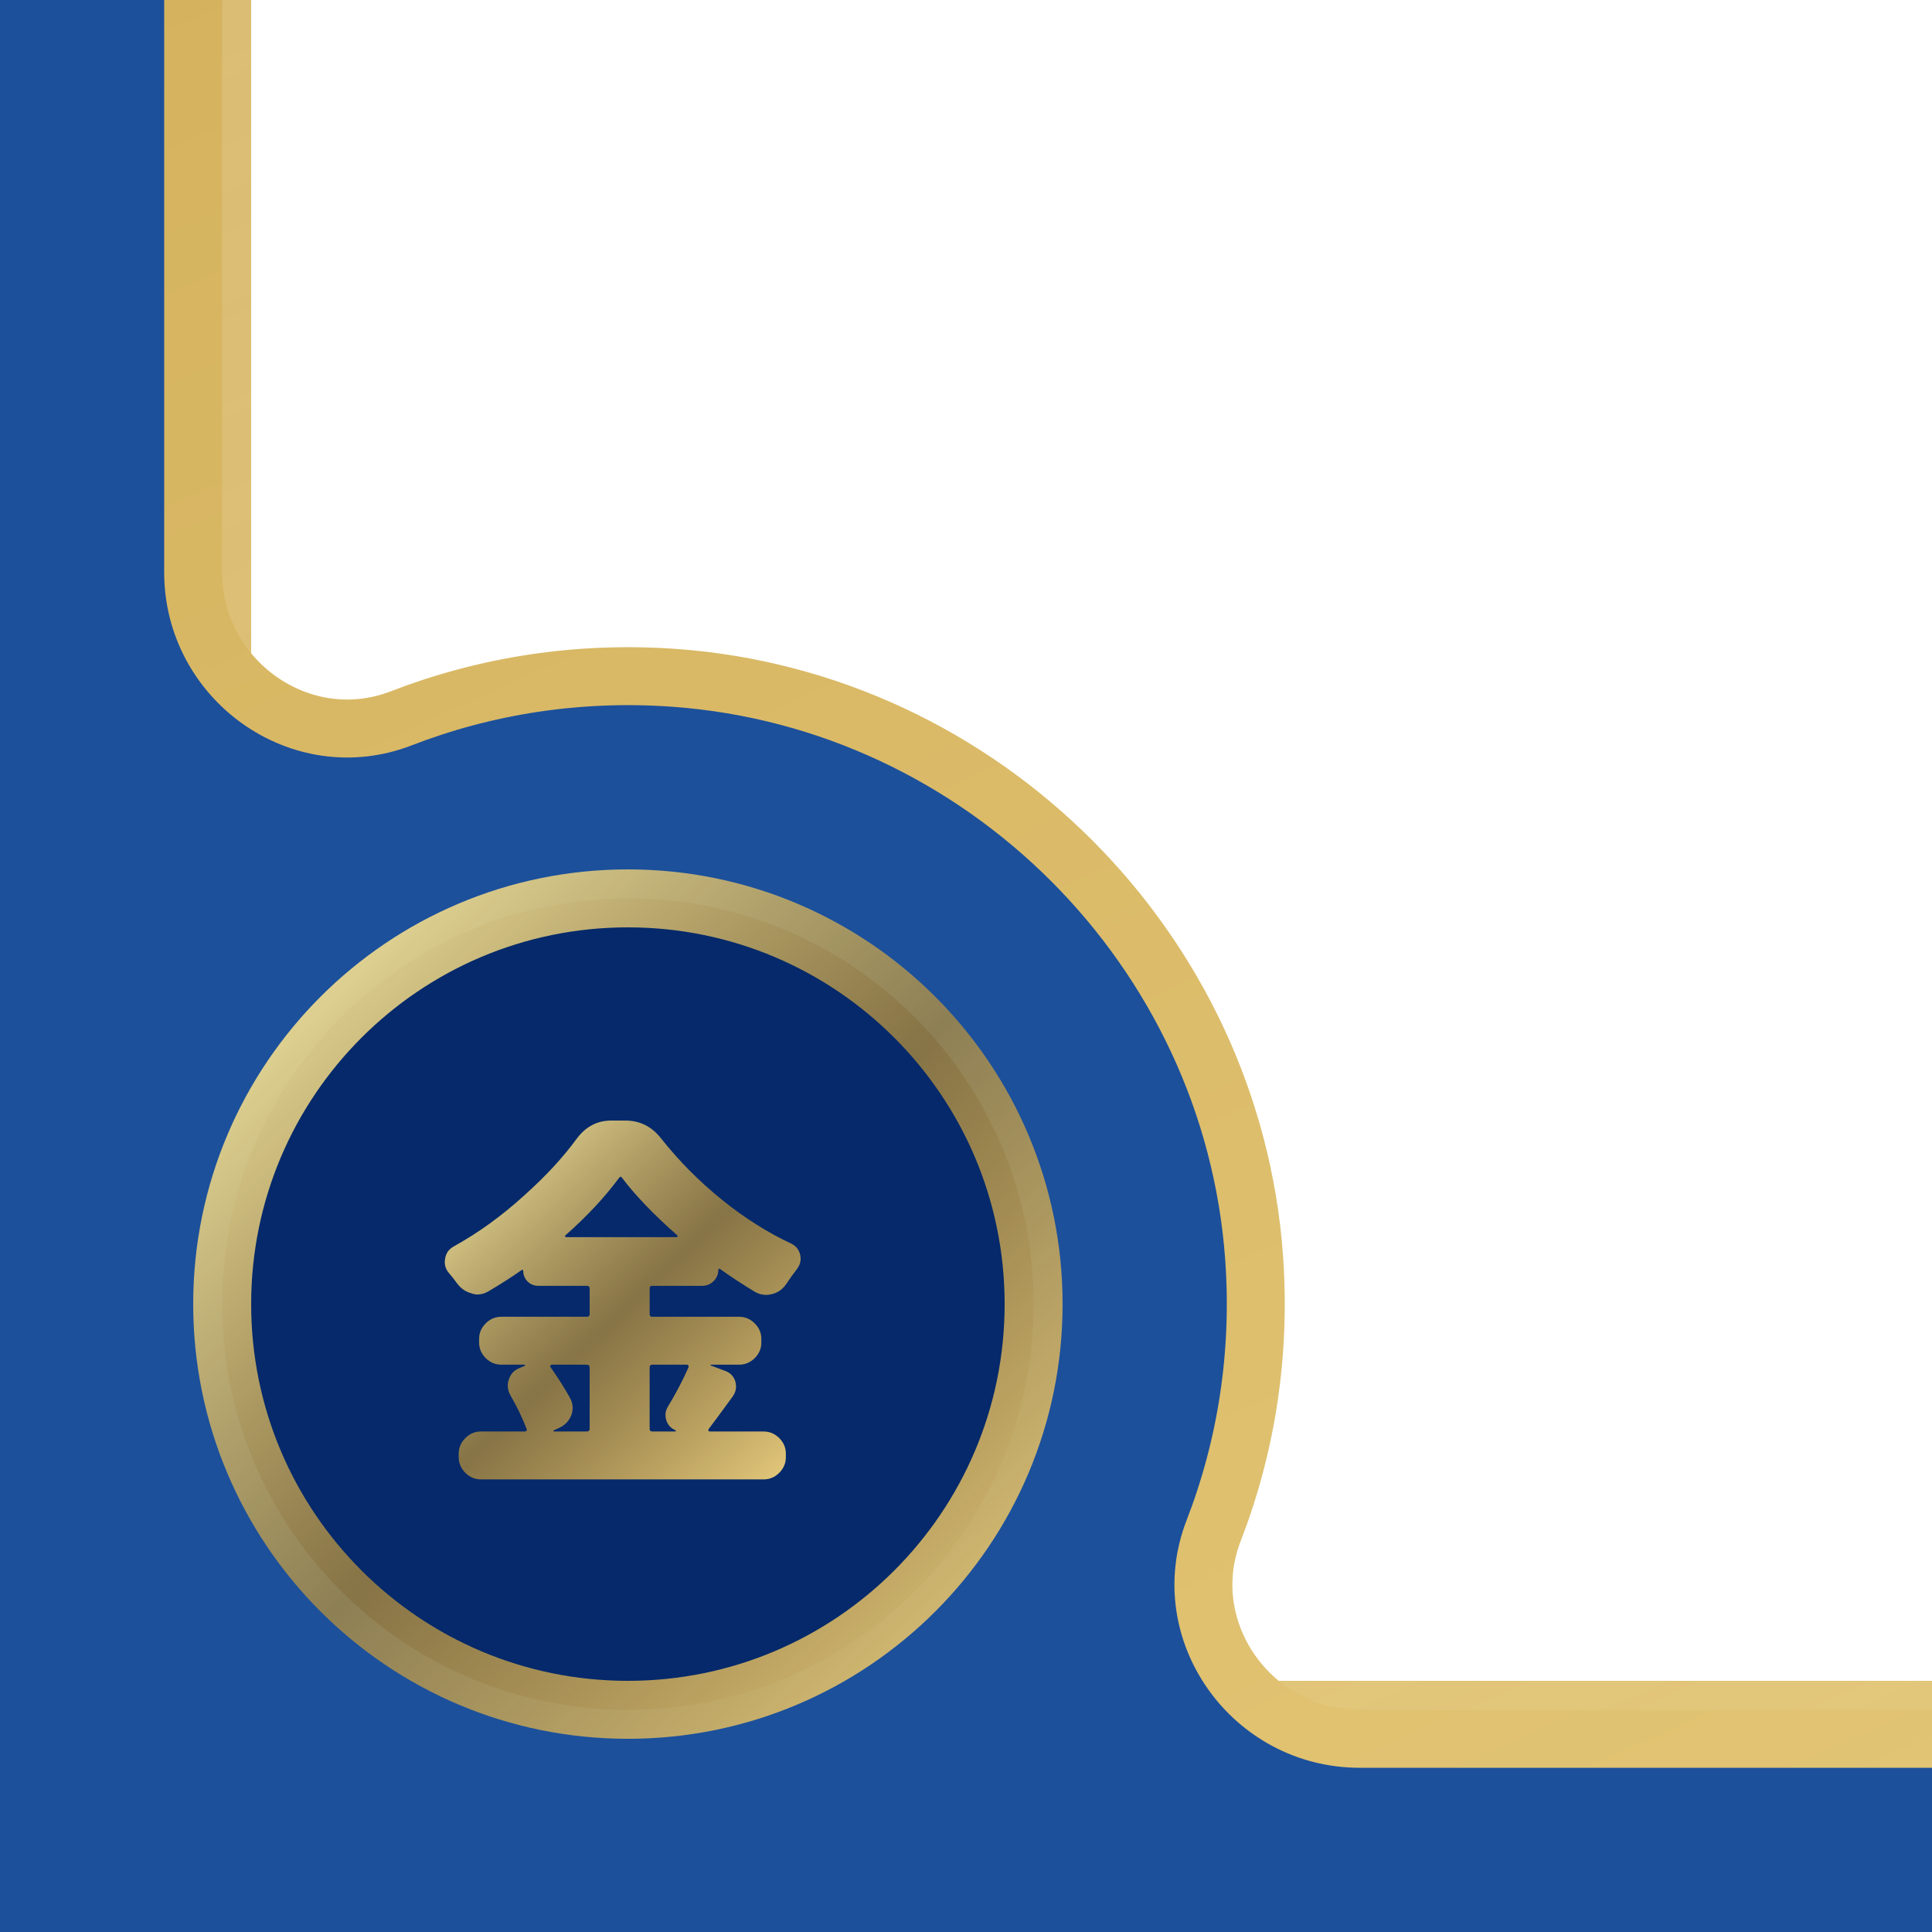
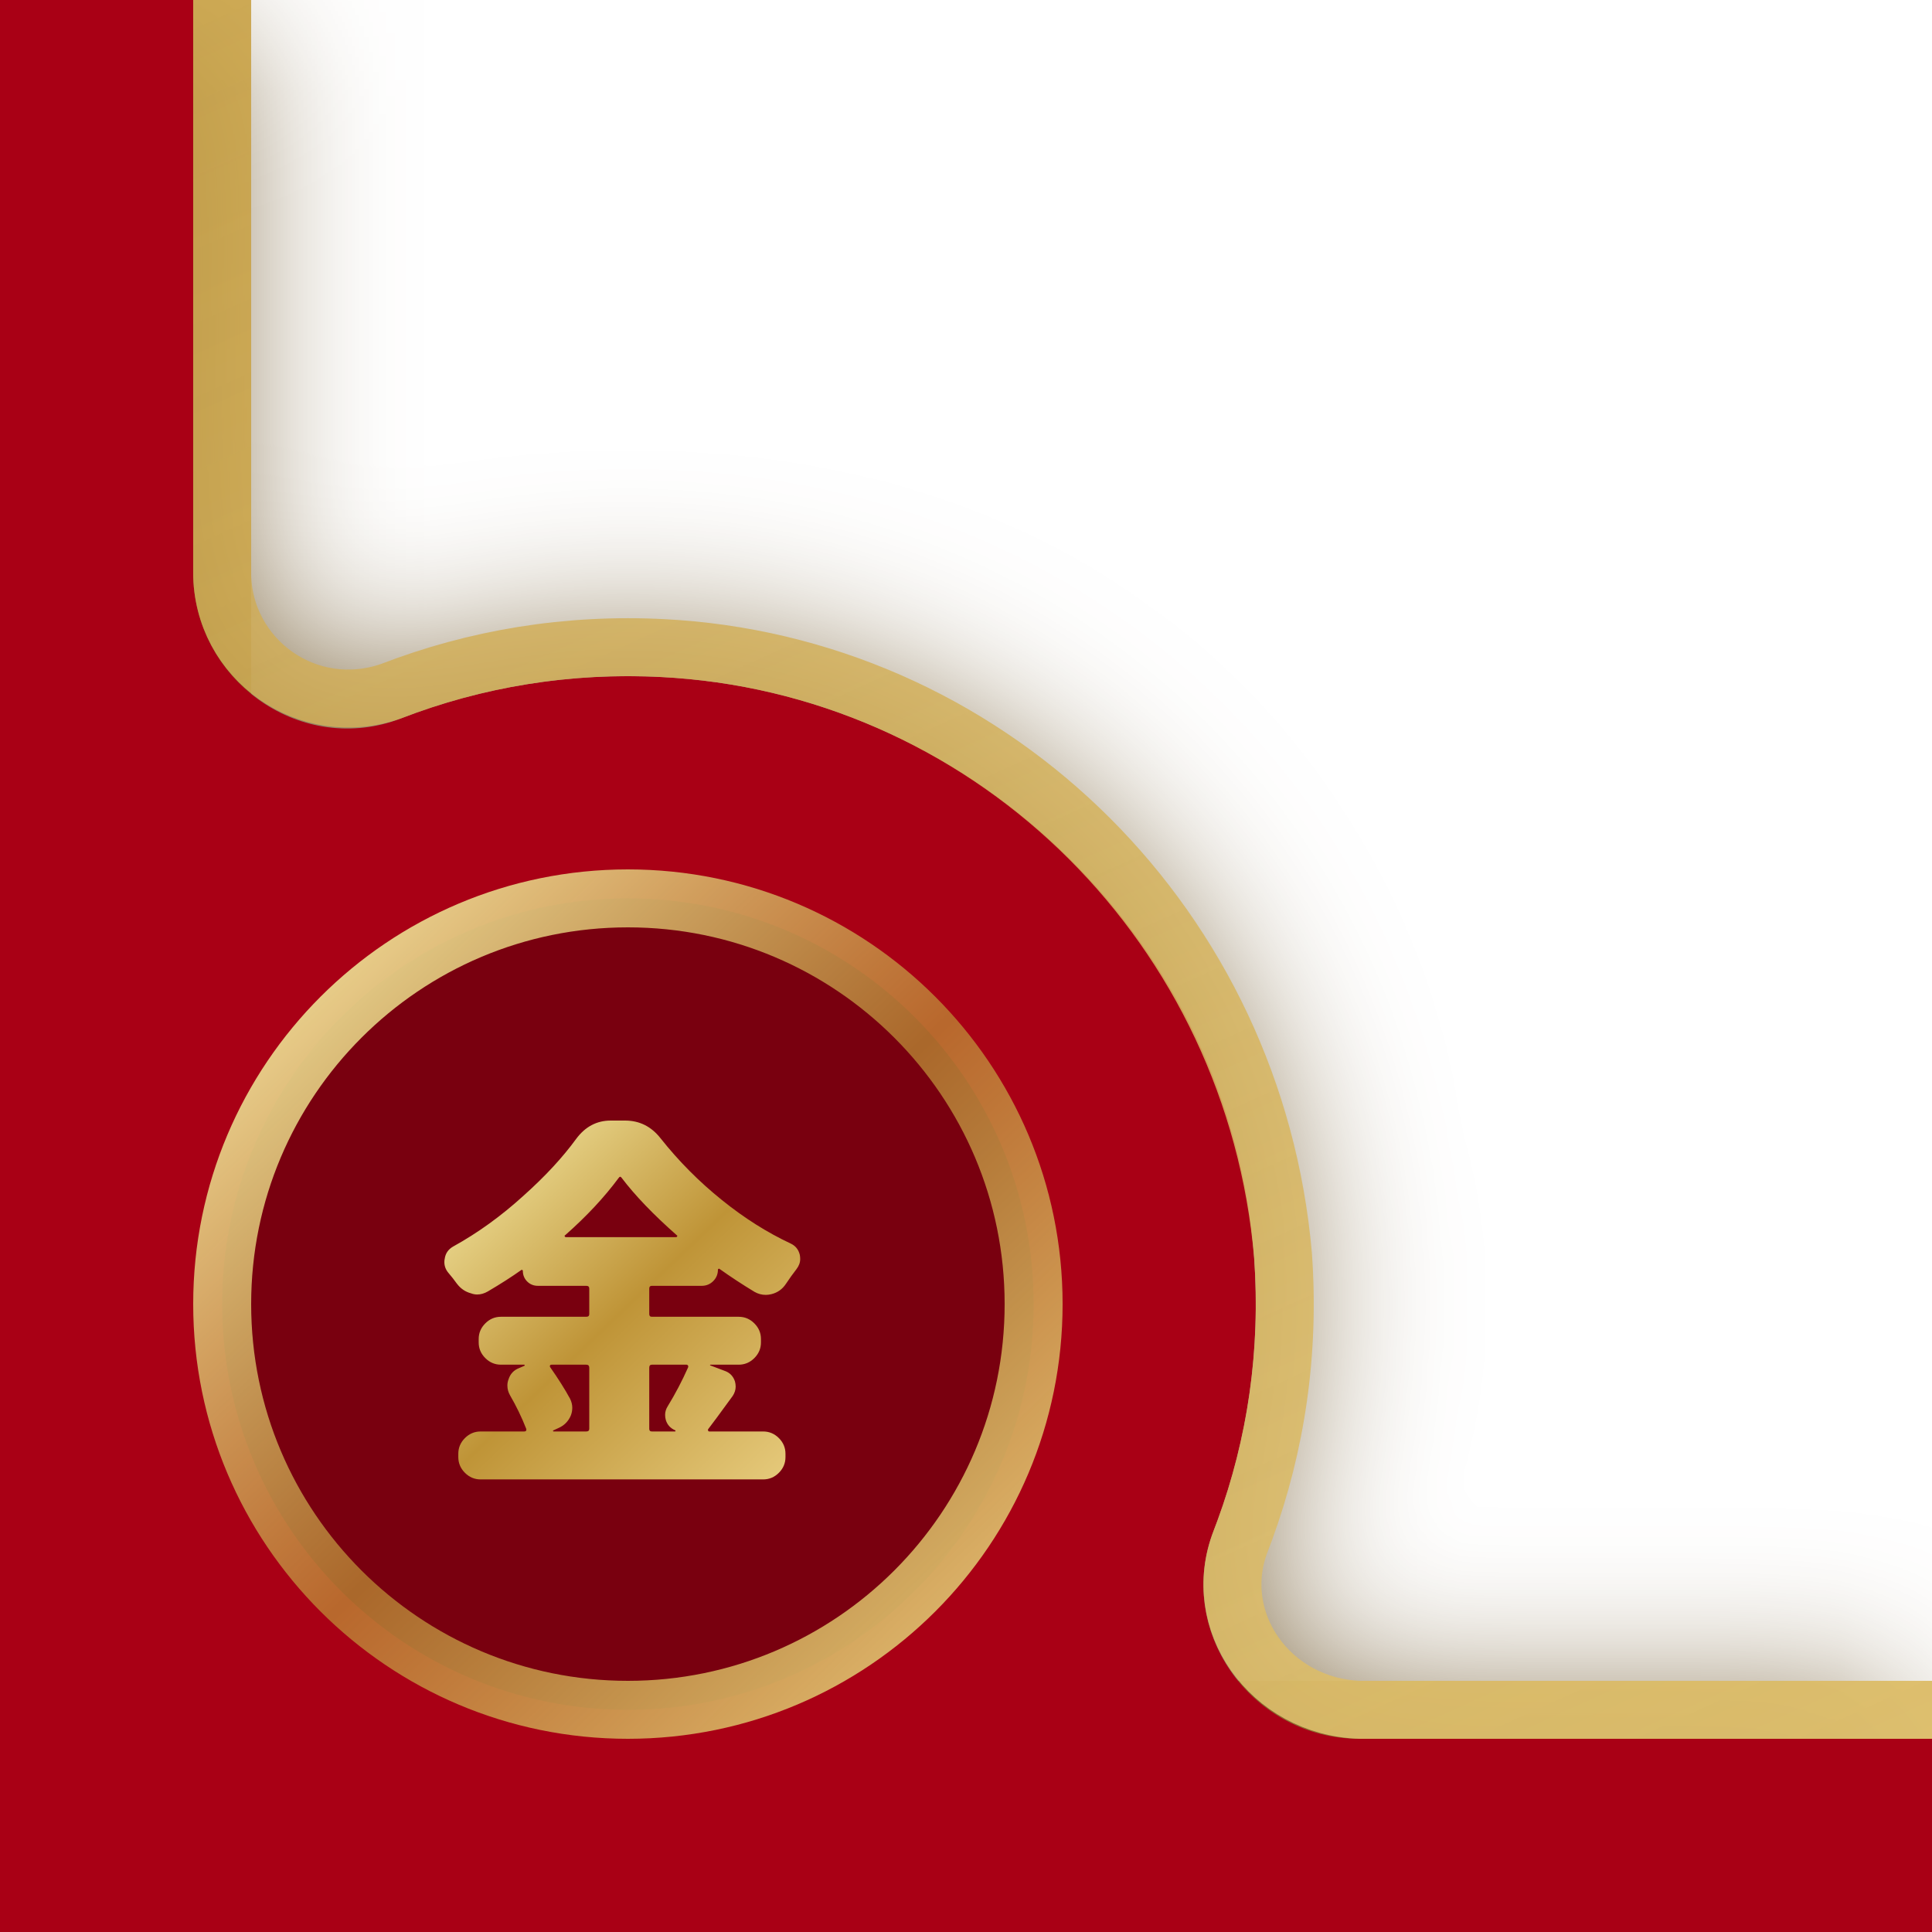
<svg xmlns="http://www.w3.org/2000/svg" xmlns:xlink="http://www.w3.org/1999/xlink" width="100" height="100" viewBox="0 0 100 100">
  <defs>
-     <linearGradient id="igtknkp4na" x1="40.62%" x2="60.046%" y1="0%" y2="100%">
+     <linearGradient id="oeg9k0mora" x1="40.62%" x2="60.046%" y1="0%" y2="100%">
      <stop offset="0%" stop-color="#F7ECA8" />
      <stop offset="50.754%" stop-color="#BF9437" stop-opacity=".7" />
      <stop offset="100%" stop-color="#E7CC7E" />
    </linearGradient>
-     <linearGradient id="td1nqd34od" x1="40.62%" x2="60.046%" y1="0%" y2="100%">
+     <linearGradient id="wedmjkz84d" x1="40.62%" x2="60.046%" y1="0%" y2="100%">
      <stop offset="0%" stop-color="#F7ECA8" />
-       <stop offset="51.673%" stop-color="#BF9437" />
+       <stop offset="22.413%" stop-color="#D5B35E" stop-opacity=".867" />
+       <stop offset="44.079%" stop-color="#D9BC6B" stop-opacity=".837" />
+       <stop offset="67.752%" stop-color="#BF9437" stop-opacity=".7" />
      <stop offset="100%" stop-color="#E7CC7E" />
    </linearGradient>
-     <linearGradient id="felpba6nie" x1="3.314%" x2="100%" y1="0%" y2="100%">
+     <linearGradient id="85yvthg5xe" x1="3.314%" x2="100%" y1="0%" y2="100%">
      <stop offset="0%" stop-color="#F7ECA8" />
      <stop offset="50.754%" stop-color="#BF9437" stop-opacity=".7" />
      <stop offset="100%" stop-color="#E7CC7E" />
    </linearGradient>
-     <linearGradient id="vywn6pvbyf" x1="4.095%" x2="99.164%" y1="0%" y2="100%">
+     <linearGradient id="idpppxw6df" x1="4.095%" x2="99.164%" y1="0%" y2="100%">
      <stop offset="0%" stop-color="#F7ECA8" />
-       <stop offset="50.754%" stop-color="#BF9437" stop-opacity=".7" />
+       <stop offset="50.754%" stop-color="#BF9437" />
      <stop offset="100%" stop-color="#E7CC7E" />
    </linearGradient>
-     <filter id="c7btapqz1b" width="108%" height="103.7%" x="-4%" y="-1.8%" filterUnits="objectBoundingBox">
+     <filter id="qlattz97ab" width="108%" height="103.7%" x="-4%" y="-1.8%" filterUnits="objectBoundingBox">
      <feOffset in="SourceAlpha" result="shadowOffsetOuter1" />
      <feGaussianBlur in="shadowOffsetOuter1" result="shadowBlurOuter1" stdDeviation="5" />
      <feColorMatrix in="shadowBlurOuter1" values="0 0 0 0 0.321 0 0 0 0 0.204 0 0 0 0 0 0 0 0 1 0" />
    </filter>
-     <path id="kemzamo3wc" d="M375 0v812H0V0h375zm-70.374 9.998H70.374c-5.486 0-9.446 5.407-7.644 10.533l.087.236c1.612 4.161 2.392 8.738 2.135 13.525l-.039.626c-1.141 15.78-13.8 28.584-29.52 29.957l-.477.038c-4.805.347-9.407-.35-13.604-1.89l-.545-.205c-5.115-1.982-10.6 1.865-10.765 7.303l-.004.252v671.252c0 5.486 5.406 9.446 10.533 7.643l.236-.087c4.161-1.612 8.737-2.39 13.524-2.134l.625.039c15.78 1.142 28.585 13.8 29.958 29.518l.038.477c.347 4.805-.35 9.408-1.89 13.606l-.206.545c-1.98 5.115 1.867 10.6 7.305 10.764l.252.004h234.252c5.487 0 9.447-5.406 7.643-10.532l-.087-.236c-1.611-4.162-2.392-8.738-2.134-13.525l.04-.626c1.14-15.78 13.798-28.584 29.517-29.957l.477-.038c4.805-.347 9.408.35 13.606 1.89l.545.206c5.116 1.98 10.6-1.867 10.765-7.305l.004-.252V70.373c0-5.486-5.405-9.446-10.532-7.642l-.236.087c-4.162 1.611-8.738 2.39-13.525 2.133l-.625-.039c-15.782-1.141-28.584-13.798-29.957-29.517l-.038-.477c-.348-4.805.35-9.409 1.889-13.606l.205-.545c1.982-5.115-1.866-10.6-7.304-10.765l-.252-.004z" />
+     <path id="a8k1ecpiwc" d="M375 0v812H0V0h375zm-70.374 9.998H70.374c-5.486 0-9.446 5.407-7.644 10.533l.087.236c1.612 4.161 2.392 8.738 2.135 13.525l-.039.626c-1.141 15.78-13.8 28.584-29.52 29.957l-.477.038c-4.805.347-9.407-.35-13.604-1.89l-.545-.205c-5.115-1.982-10.6 1.865-10.765 7.303l-.004.252v671.252c0 5.486 5.406 9.446 10.533 7.643l.236-.087c4.161-1.612 8.737-2.39 13.524-2.134l.625.039c15.78 1.142 28.585 13.8 29.958 29.518l.038.477c.347 4.805-.35 9.408-1.89 13.606l-.206.545c-1.98 5.115 1.867 10.6 7.305 10.764l.252.004h234.252c5.487 0 9.447-5.406 7.643-10.532l-.087-.236c-1.611-4.162-2.392-8.738-2.134-13.525l.04-.626c1.14-15.78 13.798-28.584 29.517-29.957l.477-.038c4.805-.347 9.408.35 13.606 1.89l.545.206c5.116 1.98 10.6-1.867 10.765-7.305l.004-.252V70.373c0-5.486-5.405-9.446-10.532-7.642l-.236.087c-4.162 1.611-8.738 2.39-13.525 2.133l-.625-.039c-15.782-1.141-28.584-13.798-29.957-29.517l-.038-.477c-.348-4.805.35-9.409 1.889-13.606l.205-.545c1.982-5.115-1.866-10.6-7.304-10.765l-.252-.004z" />
  </defs>
  <g fill="none" fill-rule="evenodd">
    <g>
      <g>
-         <path stroke="#1C509B" stroke-width="10" d="M5 5H370V807H5z" transform="translate(0 -712)" />
-         <path stroke="url(#igtknkp4na)" stroke-width="3" d="M11.5 11.5H363.5V800.5H11.5z" transform="translate(0 -712)" />
+         <path stroke="#A90015" stroke-width="10" d="M5 5H370V807H5z" transform="translate(0 -712)" />
+         <path stroke="url(#oeg9k0mora)" stroke-width="3" d="M11.5 11.5H363.5V800.5H11.5z" transform="translate(0 -712)" />
      </g>
      <g transform="translate(0 -712)">
        <g>
-           <use fill="#1C509B" xlink:href="#kemzamo3wc" />
+           <use fill="#000" filter="url(#qlattz97ab)" xlink:href="#a8k1ecpiwc" />
+           <use fill="#A90015" xlink:href="#a8k1ecpiwc" />
        </g>
-         <path stroke="url(#td1nqd34od)" stroke-width="3" d="M70.374 9.998c-5.57 0-9.568 5.575-7.557 10.769 1.682 4.342 2.458 9.137 2.096 14.151C63.76 50.857 50.857 63.76 34.916 64.913c-5.014.362-9.807-.413-14.149-2.095-5.194-2.012-10.769 1.985-10.769 7.555v671.252c0 5.57 5.574 9.567 10.769 7.556 4.342-1.682 9.136-2.457 14.149-2.095 15.94 1.154 28.843 14.056 29.996 29.995.362 5.014-.413 9.808-2.096 14.151C60.805 796.426 64.803 802 70.373 802h234.252c5.571 0 9.568-5.574 7.556-10.768-1.681-4.343-2.458-9.137-2.094-14.151 1.152-15.94 14.055-28.842 29.994-29.995 5.014-.362 9.808.413 14.151 2.096 5.195 2.01 10.769-1.987 10.769-7.557V70.373c0-5.57-5.573-9.568-10.768-7.555-4.343 1.681-9.137 2.457-14.15 2.094-15.941-1.153-28.842-14.055-29.995-29.994-.363-5.014.413-9.809 2.094-14.151 2.012-5.194-1.986-10.769-7.556-10.769H70.374z" />
-         <circle cx="32.5" cy="779.5" r="21" fill="#05296A" stroke="url(#felpba6nie)" stroke-width="3" />
-         <path fill="url(#vywn6pvbyf)" d="M35.637 782.773c.013-.039.01-.07-.01-.098-.02-.026-.042-.039-.068-.039h-1.797c-.091 0-.137.052-.137.157v3.164c0 .09.046.136.137.136h1.19c.014 0 .024-.007.03-.019.008-.013.004-.027-.01-.039-.246-.105-.41-.28-.487-.528-.027-.09-.04-.182-.04-.273 0-.156.046-.306.137-.449.39-.638.743-1.309 1.055-2.012zm-6.367-6.836c-.027.013-.032.032-.02.06.013.025.033.038.059.038h5.703c.026 0 .046-.013.059-.039.012-.027.006-.046-.02-.059-1.211-1.067-2.161-2.058-2.852-2.969-.051-.078-.104-.078-.156 0-.742 1.003-1.667 1.993-2.773 2.97zm1.25 6.856c0-.105-.052-.157-.156-.157h-1.797c-.04 0-.066.013-.078.04-.013.026-.013.051 0 .077.429.613.774 1.16 1.035 1.641.078.156.117.313.117.47 0 .142-.026.28-.078.41-.13.3-.345.514-.645.644l-.254.117c-.012 0-.02.01-.02.03 0 .02.014.028.04.028h1.68c.104 0 .156-.046.156-.136v-3.164zm6.289-.157c-.026 0-.04.007-.04.02 0 .013.008.02.02.02l.723.273c.273.091.456.273.547.547.026.09.039.182.039.273 0 .17-.052.332-.156.488-.664.912-1.087 1.485-1.27 1.72-.013.025-.013.051 0 .077.013.027.032.04.059.04h2.793c.312 0 .583.114.81.341.228.228.342.498.342.811v.175c0 .313-.114.583-.342.811-.227.228-.498.342-.81.342h-14.63c-.312 0-.582-.114-.81-.342-.227-.228-.342-.498-.342-.81v-.176c0-.313.115-.583.342-.81.228-.228.498-.343.81-.343h2.266c.039 0 .069-.012.088-.039.02-.026.023-.058.01-.097-.234-.599-.515-1.179-.84-1.739-.091-.156-.136-.325-.136-.508 0-.104.019-.208.058-.312.09-.286.274-.48.547-.586l.273-.117c.013-.013.02-.026.02-.039 0-.013-.013-.02-.04-.02H25.95c-.312 0-.583-.114-.81-.342-.228-.227-.342-.498-.342-.81v-.176c0-.312.114-.583.342-.81.227-.228.498-.342.81-.342h4.415c.104 0 .156-.046.156-.137v-1.328c0-.09-.052-.137-.156-.137h-2.5c-.222 0-.408-.075-.557-.224-.15-.15-.225-.335-.225-.557 0-.013-.01-.026-.03-.039-.02-.013-.035-.013-.048 0-.495.352-1.074.723-1.738 1.113-.183.105-.364.156-.547.156-.104 0-.208-.019-.312-.058-.3-.078-.547-.247-.743-.508-.13-.183-.273-.364-.43-.547-.143-.169-.214-.358-.214-.566 0-.066.007-.124.019-.176.039-.273.183-.48.43-.625 1.276-.703 2.493-1.582 3.652-2.637 1.107-.989 2.012-1.966 2.715-2.929.469-.638 1.068-.957 1.797-.957h.742c.742 0 1.355.305 1.836.918.938 1.184 1.999 2.252 3.184 3.203 1.145.924 2.33 1.673 3.554 2.246.248.117.404.312.469.586.013.065.02.136.02.215 0 .182-.066.358-.196.527-.182.234-.364.488-.546.762-.183.273-.43.45-.743.527-.104.026-.202.04-.293.04-.208 0-.403-.053-.585-.157-.625-.378-1.231-.775-1.817-1.192-.013-.012-.03-.012-.05 0-.018.013-.028.027-.028.04 0 .234-.081.432-.244.595-.163.163-.362.244-.596.244h-2.578c-.091 0-.137.046-.137.137v1.328c0 .091.046.137.137.137h4.492c.313 0 .583.114.81.342.228.227.343.498.343.81v.176c0 .312-.115.583-.342.81-.228.228-.498.342-.811.342h-1.445z" />
+         <path stroke="url(#wedmjkz84d)" stroke-width="3" d="M304.603 11.498c2.326.076 4.281 1.226 5.45 2.89 1.15 1.64 1.53 3.779.728 5.843h0l-.21.558c-1.611 4.392-2.343 9.21-1.98 14.237.738 8.465 4.437 15.988 10.005 21.556 5.606 5.605 13.105 9.23 21.386 9.827h0l.639.04c5.003.27 9.787-.545 14.14-2.226 2.157-.751 4.323-.347 5.96.802 1.664 1.168 2.78 3.1 2.78 5.348h0v671.229c-.076 2.326-1.225 4.281-2.89 5.45-1.64 1.15-3.778 1.53-5.843.729h0l-.558-.21c-4.392-1.613-9.209-2.344-14.237-1.981-8.465.737-15.988 4.436-21.556 10.005-5.605 5.605-9.23 13.104-9.827 21.385h0l-.04.639c-.27 5.005.545 9.79 2.227 14.143.75 2.157.345 4.322-.803 5.958-1.169 1.664-3.101 2.78-5.349 2.78h0H70.396c-2.326-.076-4.281-1.226-5.45-2.89-1.15-1.64-1.53-3.778-.729-5.842h0l.21-.558c1.613-4.392 2.344-9.209 1.981-14.237-.737-8.465-4.437-15.987-10.005-21.555-5.605-5.606-13.105-9.23-21.386-9.829h0l-.64-.04c-5.004-.269-9.789.545-14.14 2.228-2.157.749-4.322.344-5.958-.804-1.665-1.168-2.781-3.1-2.781-5.348h0V70.396c.076-2.326 1.226-4.28 2.89-5.45 1.64-1.149 3.778-1.53 5.843-.727h0l.558.21c4.391 1.612 9.207 2.343 14.235 1.98 8.466-.737 15.989-4.436 21.557-10.005C62.187 50.8 65.812 43.3 66.41 35.02h0l.04-.64c.269-5.004-.546-9.788-2.228-14.139-.75-2.158-.345-4.324.804-5.961 1.168-1.665 3.1-2.781 5.348-2.781h0z" />
+         <circle cx="32.5" cy="779.5" r="21" fill="#79000F" stroke="url(#85yvthg5xe)" stroke-width="3" />
+         <path fill="url(#idpppxw6df)" d="M35.617 782.773c.013-.039.01-.071-.01-.098-.019-.026-.042-.039-.068-.039h-1.797c-.091 0-.137.052-.137.157v3.164c0 .09.046.136.137.136h1.191c.013 0 .023-.007.03-.019.007-.013.003-.027-.01-.039-.247-.105-.41-.281-.488-.528-.027-.09-.039-.182-.039-.273 0-.156.045-.306.136-.449.391-.638.743-1.309 1.055-2.012zm-6.367-6.836c-.027.013-.032.032-.02.059.013.026.033.039.059.039h5.703c.026 0 .046-.013.059-.039.012-.027.006-.046-.02-.059-1.211-1.067-2.161-2.058-2.852-2.969-.051-.078-.104-.078-.156 0-.742 1.003-1.667 1.993-2.773 2.969zm1.25 6.856c0-.105-.052-.157-.156-.157h-1.797c-.039 0-.066.013-.078.039-.013.027-.013.052 0 .078.429.613.774 1.16 1.035 1.641.078.156.117.313.117.469 0 .143-.026.28-.078.41-.13.3-.345.515-.645.645l-.254.117c-.012 0-.019.009-.019.029 0 .02.013.029.039.029h1.68c.104 0 .156-.046.156-.136v-3.164zm6.289-.157c-.026 0-.039.007-.039.02 0 .013.007.019.019.019l.723.274c.273.091.456.273.547.547.026.09.039.182.039.273 0 .169-.052.332-.156.488-.664.912-1.087 1.485-1.27 1.719-.013.026-.013.052 0 .078.013.027.032.039.059.039h2.793c.312 0 .583.115.81.342.228.228.342.498.342.811v.175c0 .313-.114.583-.342.811-.227.228-.498.342-.81.342H24.875c-.313 0-.583-.114-.811-.342-.227-.228-.342-.498-.342-.811v-.175c0-.313.115-.583.342-.811.228-.227.498-.342.811-.342h2.265c.039 0 .069-.012.088-.039.02-.026.023-.058.01-.097-.234-.599-.515-1.179-.84-1.739-.091-.156-.136-.325-.136-.508 0-.104.019-.208.058-.312.091-.286.274-.481.547-.586l.273-.117c.013-.013.02-.026.02-.039 0-.013-.013-.02-.039-.02h-1.192c-.312 0-.583-.114-.81-.342-.228-.227-.342-.498-.342-.81v-.176c0-.312.114-.583.342-.81.227-.228.498-.342.81-.342h4.415c.104 0 .156-.046.156-.137v-1.328c0-.091-.052-.137-.156-.137h-2.5c-.222 0-.408-.075-.557-.224-.149-.15-.225-.335-.225-.557 0-.013-.009-.026-.029-.039-.02-.013-.036-.013-.049 0-.495.352-1.074.723-1.738 1.113-.183.105-.364.156-.547.156-.104 0-.208-.019-.312-.058-.3-.078-.547-.247-.743-.508-.13-.183-.273-.364-.429-.547-.144-.169-.215-.358-.215-.566 0-.066.007-.124.019-.176.039-.273.183-.481.43-.625 1.276-.703 2.493-1.582 3.652-2.637 1.107-.989 2.012-1.966 2.715-2.929.469-.638 1.068-.957 1.797-.957h.742c.742 0 1.355.305 1.836.918.938 1.184 1.999 2.252 3.184 3.203 1.145.924 2.331 1.673 3.554 2.246.248.117.404.312.469.586.013.065.02.136.02.215 0 .182-.066.358-.196.527-.182.234-.364.488-.546.762-.183.273-.43.449-.743.527-.104.026-.202.039-.293.039-.208 0-.403-.052-.585-.156-.625-.378-1.231-.775-1.817-1.192-.013-.012-.029-.012-.049 0-.019.013-.029.027-.029.039 0 .235-.081.433-.244.596-.163.163-.362.244-.596.244h-2.578c-.091 0-.137.046-.137.137v1.328c0 .091.046.137.137.137h4.492c.313 0 .583.114.811.342.227.227.342.498.342.81v.176c0 .312-.115.583-.342.81-.228.228-.498.342-.811.342h-1.445z" />
      </g>
    </g>
  </g>
</svg>
